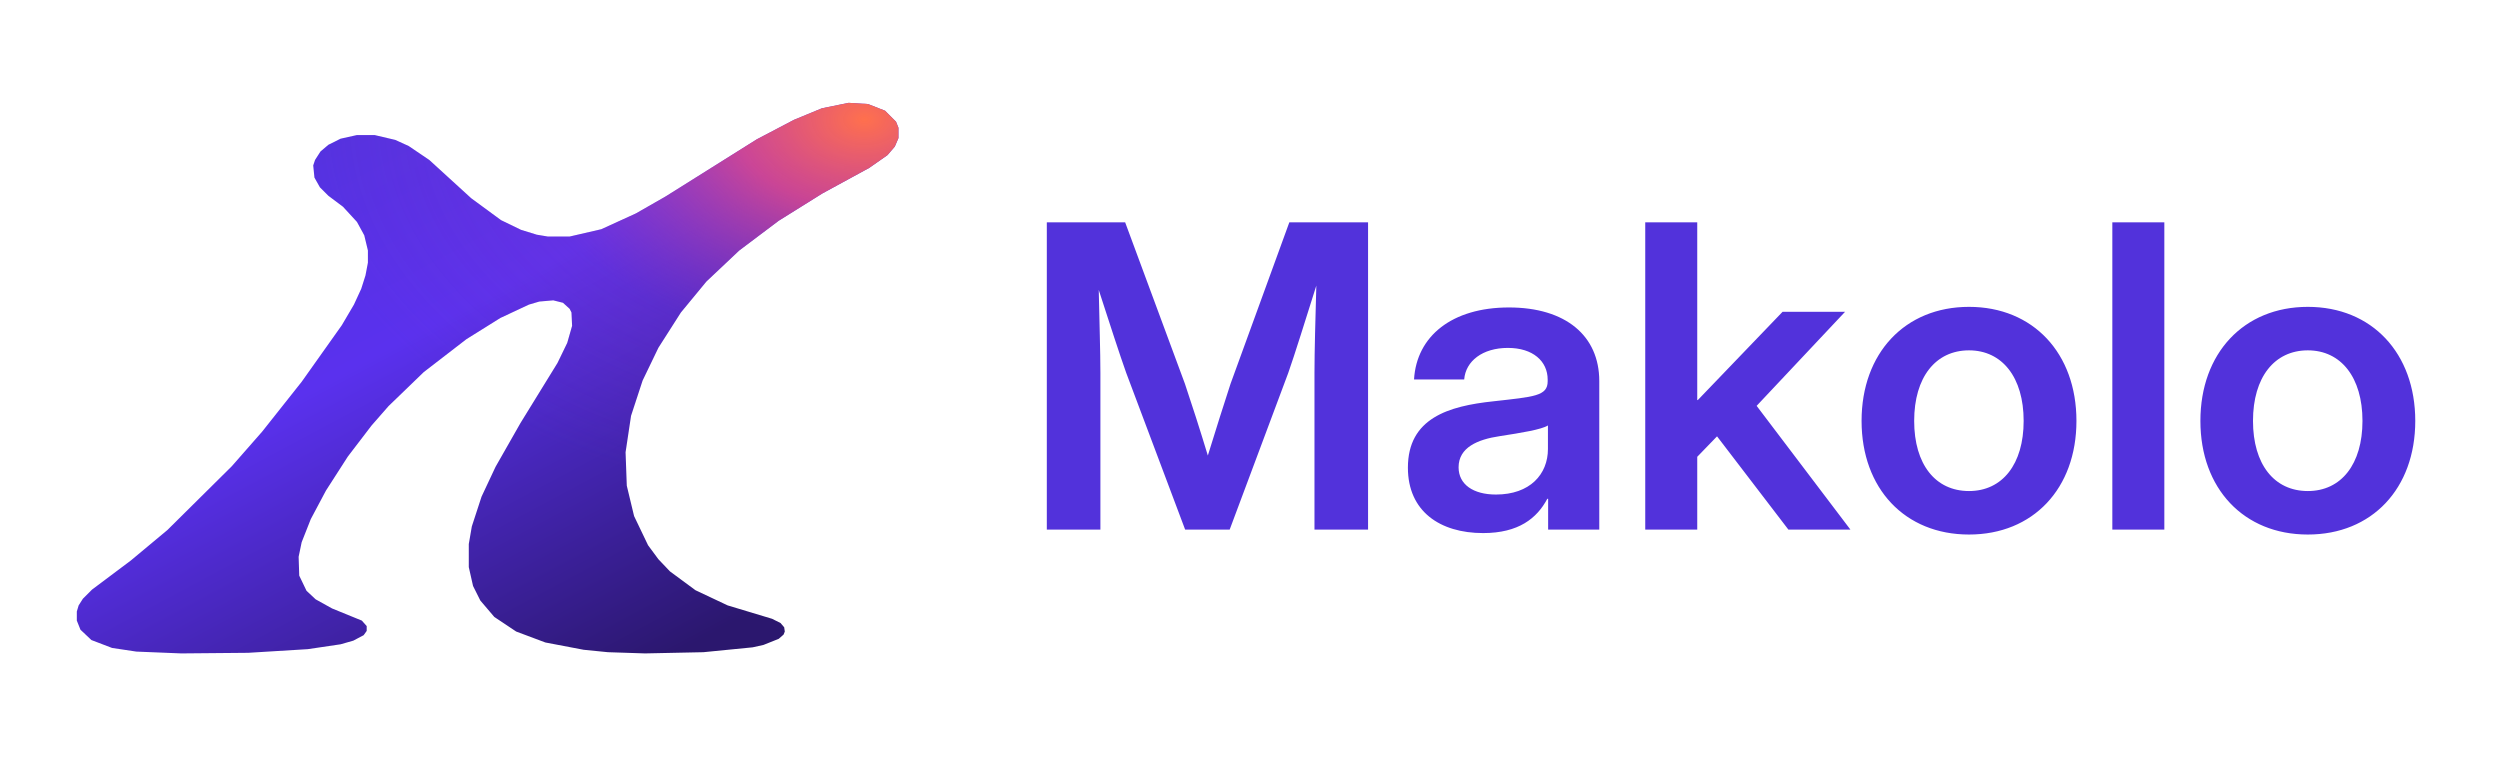
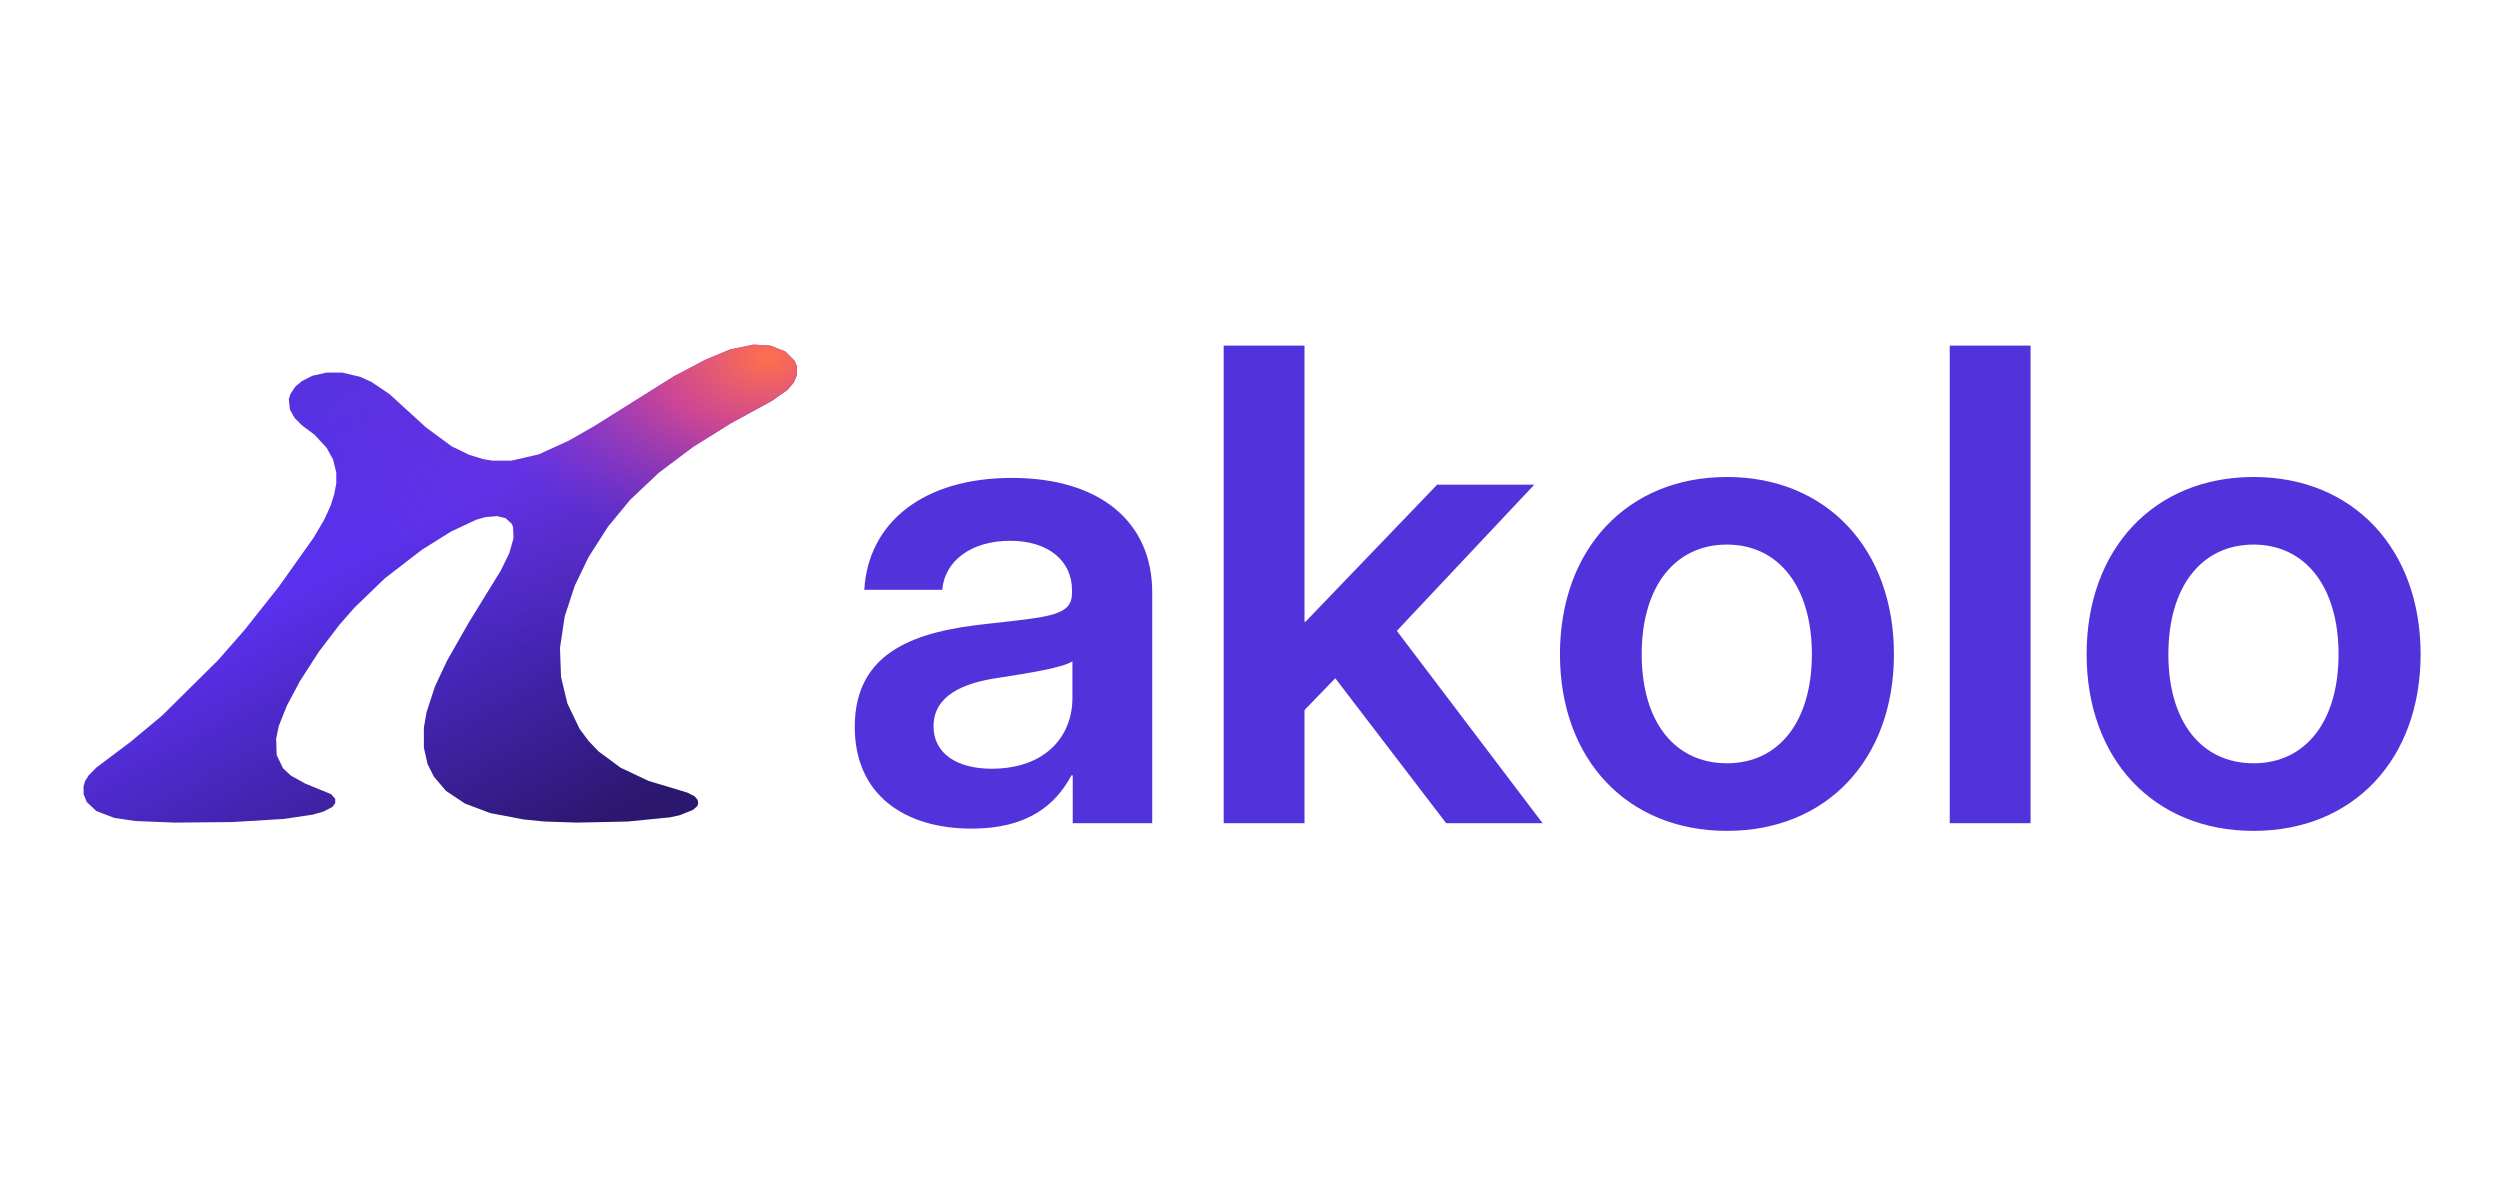
- <svg xmlns="http://www.w3.org/2000/svg" viewBox="0 0 1057 320" width="1057" height="320" role="img" aria-labelledby="title">
+ <svg xmlns="http://www.w3.org/2000/svg" viewBox="0 0 680 320" width="680" height="320">
  <defs>
    <linearGradient id="makoloBase" x1="8%" y1="8%" x2="78%" y2="96%">
      <stop offset="0%" stop-color="#5232DB" />
      <stop offset="42%" stop-color="#5A31EE" />
      <stop offset="100%" stop-color="#2B176E" />
    </linearGradient>
    <radialGradient id="makoloPulse" cx="96%" cy="3%" r="70%">
      <stop offset="0%" stop-color="#FF704D" stop-opacity="1" />
      <stop offset="23%" stop-color="#E34A85" stop-opacity="0.82" />
      <stop offset="60%" stop-color="#8E36B8" stop-opacity="0.18" />
      <stop offset="100%" stop-color="#8E36B8" stop-opacity="0" />
    </radialGradient>
  </defs>
-   <g transform="translate(24.000 35.000) scale(0.2569373)">
+   <g transform="translate(18 89) scale(0.1435)">
    <path d="M 1381 64 L 1363 46 L 1335 35 L 1303 33 L 1259 42 L 1213 61 L 1152 93 L 1002 187 L 953 215 L 896 241 L 844 253 L 808 253 L 790 250 L 764 242 L 731 226 L 682 190 L 613 127 L 579 104 L 557 94 L 523 86 L 494 86 L 467 92 L 447 102 L 434 113 L 425 127 L 422 136 L 424 156 L 433 172 L 447 186 L 471 204 L 494 229 L 506 251 L 512 276 L 512 296 L 508 317 L 501 339 L 489 365 L 469 399 L 403 492 L 338 574 L 288 631 L 182 736 L 122 786 L 58 834 L 43 849 L 36 860 L 33 870 L 33 885 L 39 900 L 57 917 L 91 930 L 131 936 L 205 939 L 315 938 L 413 932 L 467 924 L 488 918 L 505 909 L 510 902 L 510 894 L 502 885 L 453 865 L 426 850 L 411 836 L 399 811 L 398 780 L 403 756 L 418 718 L 443 671 L 479 615 L 518 564 L 546 532 L 604 476 L 674 422 L 730 387 L 777 365 L 794 360 L 817 358 L 833 362 L 844 372 L 847 378 L 848 400 L 840 428 L 824 461 L 763 560 L 722 632 L 699 681 L 683 730 L 678 759 L 678 797 L 685 828 L 697 852 L 720 879 L 756 903 L 804 921 L 867 933 L 907 937 L 968 939 L 1064 937 L 1145 929 L 1163 925 L 1188 915 L 1196 908 L 1198 903 L 1197 896 L 1191 889 L 1177 882 L 1104 860 L 1051 835 L 1009 804 L 990 784 L 973 761 L 950 713 L 938 663 L 936 608 L 945 548 L 964 490 L 990 436 L 1027 378 L 1069 327 L 1123 276 L 1188 227 L 1260 182 L 1337 140 L 1367 119 L 1379 105 L 1385 91 L 1385 74 Z" fill="url(#makoloBase)" />
    <path d="M 1381 64 L 1363 46 L 1335 35 L 1303 33 L 1259 42 L 1213 61 L 1152 93 L 1002 187 L 953 215 L 896 241 L 844 253 L 808 253 L 790 250 L 764 242 L 731 226 L 682 190 L 613 127 L 579 104 L 557 94 L 523 86 L 494 86 L 467 92 L 447 102 L 434 113 L 425 127 L 422 136 L 424 156 L 433 172 L 447 186 L 471 204 L 494 229 L 506 251 L 512 276 L 512 296 L 508 317 L 501 339 L 489 365 L 469 399 L 403 492 L 338 574 L 288 631 L 182 736 L 122 786 L 58 834 L 43 849 L 36 860 L 33 870 L 33 885 L 39 900 L 57 917 L 91 930 L 131 936 L 205 939 L 315 938 L 413 932 L 467 924 L 488 918 L 505 909 L 510 902 L 510 894 L 502 885 L 453 865 L 426 850 L 411 836 L 399 811 L 398 780 L 403 756 L 418 718 L 443 671 L 479 615 L 518 564 L 546 532 L 604 476 L 674 422 L 730 387 L 777 365 L 794 360 L 817 358 L 833 362 L 844 372 L 847 378 L 848 400 L 840 428 L 824 461 L 763 560 L 722 632 L 699 681 L 683 730 L 678 759 L 678 797 L 685 828 L 697 852 L 720 879 L 756 903 L 804 921 L 867 933 L 907 937 L 968 939 L 1064 937 L 1145 929 L 1163 925 L 1188 915 L 1196 908 L 1198 903 L 1197 896 L 1191 889 L 1177 882 L 1104 860 L 1051 835 L 1009 804 L 990 784 L 973 761 L 950 713 L 938 663 L 936 608 L 945 548 L 964 490 L 990 436 L 1027 378 L 1069 327 L 1123 276 L 1188 227 L 1260 182 L 1337 140 L 1367 119 L 1379 105 L 1385 91 L 1385 74 Z" fill="url(#makoloPulse)" />
  </g>
-   <path d="M 13.338 -0.000 L 41.250 -0.000 L 41.250 -81.641 C 41.250 -92.400 40.700 -109.038 40.391 -124.816 C 45.994 -107.525 51.356 -90.991 54.691 -81.641 L 85.388 -0.000 L 108.591 -0.000 L 139.116 -81.641 C 142.553 -91.403 148.019 -109.038 153.725 -127.084 C 153.278 -110.653 152.763 -92.916 152.763 -81.641 L 152.763 -0.000 L 180.675 -0.000 L 180.675 -160.050 L 139.666 -160.050 L 109.038 -75.934 C 106.150 -67.031 100.994 -51.013 97.213 -38.569 C 93.466 -51.013 88.309 -67.031 85.284 -75.934 L 54.141 -160.050 L 13.338 -160.050 L 13.338 -0.000 Z M 240.616 1.822 C 259.110 1.822 268.666 -5.913 274.029 -16.019 L 274.476 -16.019 L 274.476 -0.000 L 301.116 -0.000 L 301.116 -77.344 C 301.116 -100.994 283.585 -115.706 254.057 -115.706 C 224.391 -115.706 205.932 -100.753 204.626 -78.203 L 230.751 -78.203 C 231.507 -87.759 240.307 -94.634 253.507 -94.634 C 266.501 -94.634 274.235 -87.759 274.235 -78.100 L 274.235 -77.241 C 274.235 -69.506 267.051 -69.197 246.013 -66.825 C 222.570 -64.350 201.429 -58.025 201.429 -32.244 C 201.429 -9.556 218.066 1.822 240.616 1.822 Z M 247.285 -18.253 C 235.460 -18.253 227.829 -23.513 227.829 -32.450 C 227.829 -42.763 237.729 -46.956 249.313 -48.675 C 260.485 -50.394 271.038 -52.113 274.373 -54.244 L 274.373 -42.006 C 274.373 -28.806 265.023 -18.253 247.285 -18.253 Z M 325.059 -0.000 L 352.146 -0.000 L 352.146 -37.916 L 362.459 -48.572 L 399.618 -0.000 L 431.930 -0.000 L 383.084 -64.453 L 429.146 -113.438 L 396.593 -113.438 L 352.455 -67.478 L 352.146 -67.478 L 352.146 -160.050 L 325.059 -160.050 L 325.059 -0.000 Z M 493.711 2.578 C 527.123 2.578 549.673 -21.381 549.673 -56.616 C 549.673 -91.850 527.123 -116.016 493.711 -116.016 C 460.298 -116.016 437.748 -91.850 437.748 -56.616 C 437.748 -21.381 460.298 2.578 493.711 2.578 Z M 493.711 -20.075 C 476.214 -20.075 465.145 -33.963 465.145 -56.616 C 465.145 -79.372 476.317 -93.363 493.711 -93.363 C 511.002 -93.363 522.173 -79.269 522.173 -56.616 C 522.173 -34.066 511.105 -20.075 493.711 -20.075 Z M 595.457 -160.050 L 568.369 -160.050 L 568.369 -0.000 L 595.457 -0.000 L 595.457 -160.050 Z M 670.205 2.578 C 703.618 2.578 726.168 -21.381 726.168 -56.616 C 726.168 -91.850 703.618 -116.016 670.205 -116.016 C 636.793 -116.016 614.243 -91.850 614.243 -56.616 C 614.243 -21.381 636.793 2.578 670.205 2.578 Z M 670.205 -20.075 C 652.708 -20.075 641.639 -33.963 641.639 -56.616 C 641.639 -79.372 652.811 -93.363 670.205 -93.363 C 687.496 -93.363 698.668 -79.269 698.668 -56.616 C 698.668 -34.066 687.599 -20.075 670.205 -20.075 Z" transform="translate(431.768 223.907) scale(0.8116677)" fill="#5232DB" />
+   <path d="M 240.616 1.822 C 259.110 1.822 268.666 -5.913 274.029 -16.019 L 274.476 -16.019 L 274.476 -0.000 L 301.116 -0.000 L 301.116 -77.344 C 301.116 -100.994 283.585 -115.706 254.057 -115.706 C 224.391 -115.706 205.932 -100.753 204.626 -78.203 L 230.751 -78.203 C 231.507 -87.759 240.307 -94.634 253.507 -94.634 C 266.501 -94.634 274.235 -87.759 274.235 -78.100 L 274.235 -77.241 C 274.235 -69.506 267.051 -69.197 246.013 -66.825 C 222.570 -64.350 201.429 -58.025 201.429 -32.244 C 201.429 -9.556 218.066 1.822 240.616 1.822 Z M 247.285 -18.253 C 235.460 -18.253 227.829 -23.513 227.829 -32.450 C 227.829 -42.763 237.729 -46.956 249.313 -48.675 C 260.485 -50.394 271.038 -52.113 274.373 -54.244 L 274.373 -42.006 C 274.373 -28.806 265.023 -18.253 247.285 -18.253 Z M 325.059 -0.000 L 352.146 -0.000 L 352.146 -37.916 L 362.459 -48.572 L 399.618 -0.000 L 431.930 -0.000 L 383.084 -64.453 L 429.146 -113.438 L 396.593 -113.438 L 352.455 -67.478 L 352.146 -67.478 L 352.146 -160.050 L 325.059 -160.050 L 325.059 -0.000 Z M 493.711 2.578 C 527.123 2.578 549.673 -21.381 549.673 -56.616 C 549.673 -91.850 527.123 -116.016 493.711 -116.016 C 460.298 -116.016 437.748 -91.850 437.748 -56.616 C 437.748 -21.381 460.298 2.578 493.711 2.578 Z M 493.711 -20.075 C 476.214 -20.075 465.145 -33.963 465.145 -56.616 C 465.145 -79.372 476.317 -93.363 493.711 -93.363 C 511.002 -93.363 522.173 -79.269 522.173 -56.616 C 522.173 -34.066 511.105 -20.075 493.711 -20.075 Z M 595.457 -160.050 L 568.369 -160.050 L 568.369 -0.000 L 595.457 -0.000 L 595.457 -160.050 Z M 670.205 2.578 C 703.618 2.578 726.168 -21.381 726.168 -56.616 C 726.168 -91.850 703.618 -116.016 670.205 -116.016 C 636.793 -116.016 614.243 -91.850 614.243 -56.616 C 614.243 -21.381 636.793 2.578 670.205 2.578 Z M 670.205 -20.075 C 652.708 -20.075 641.639 -33.963 641.639 -56.616 C 641.639 -79.372 652.811 -93.363 670.205 -93.363 C 687.496 -93.363 698.668 -79.269 698.668 -56.616 C 698.668 -34.066 687.599 -20.075 670.205 -20.075 Z" transform="translate(69 223.907) scale(0.8116677)" fill="#5232DB" />
</svg>
